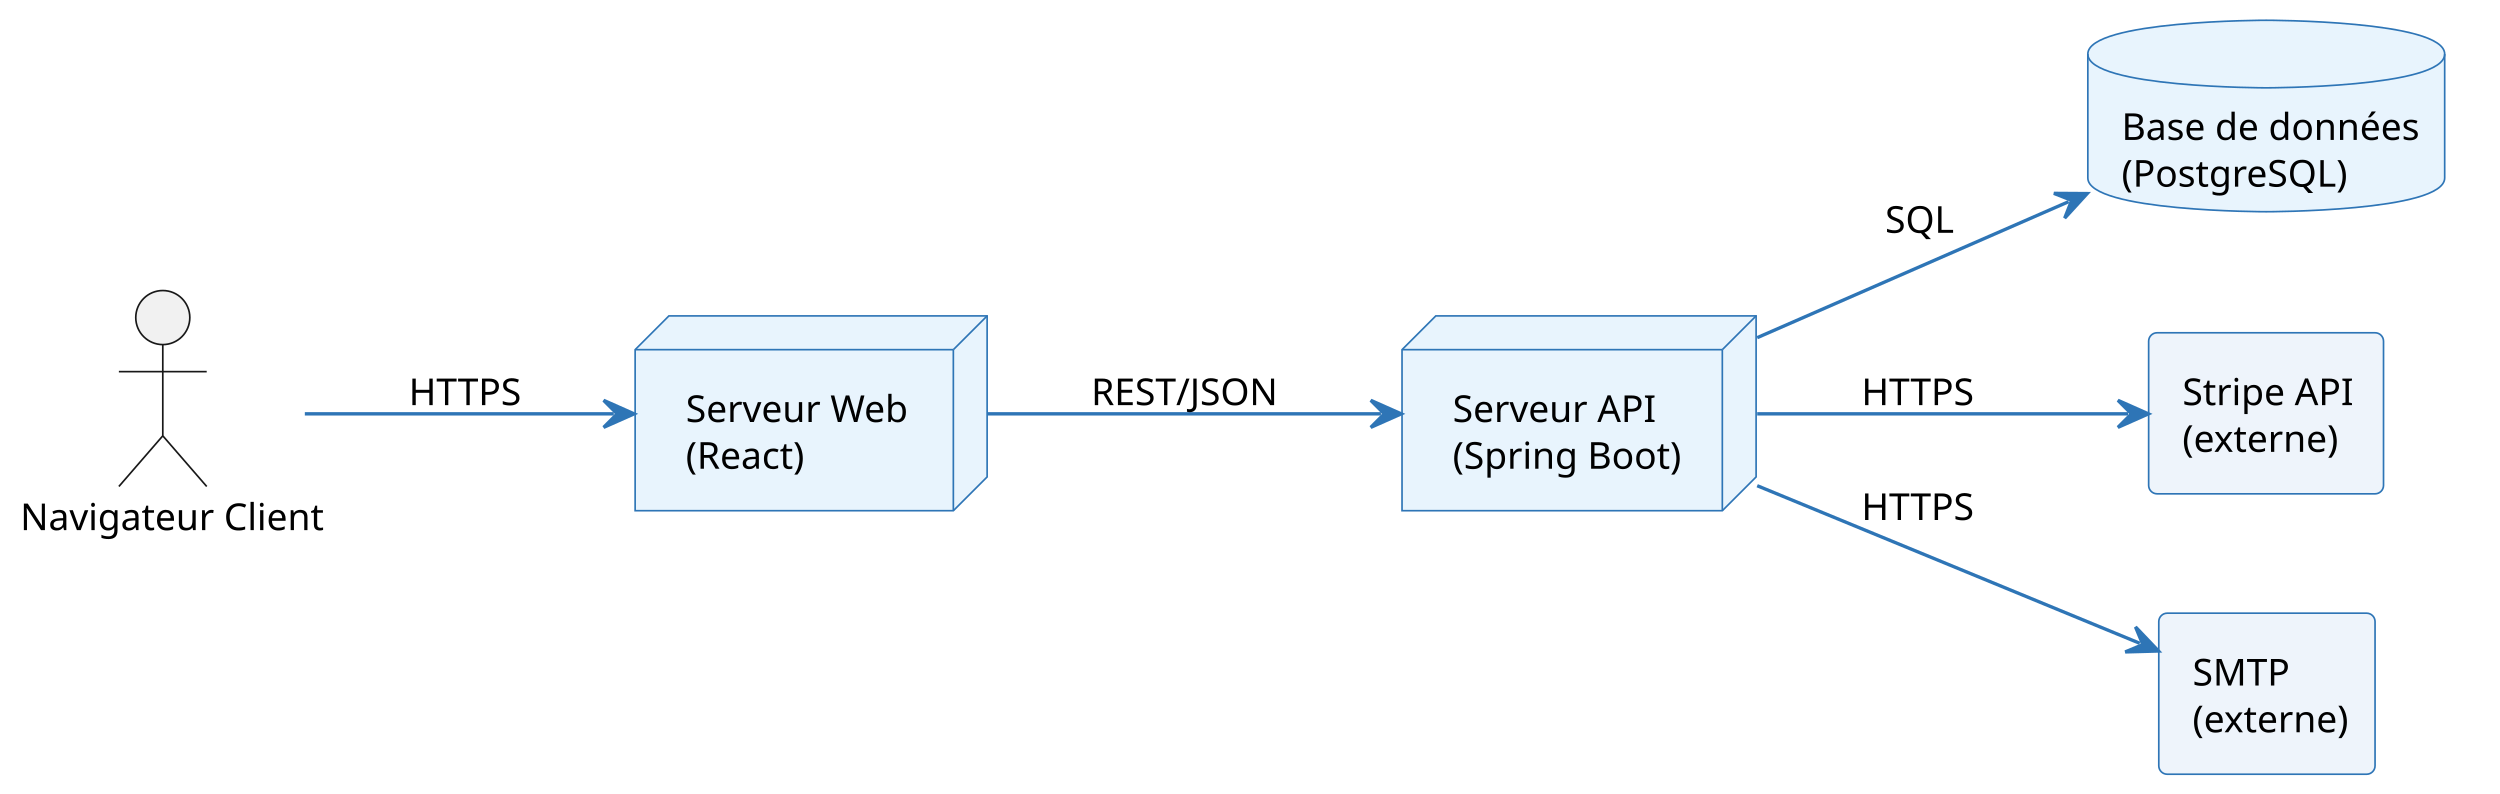
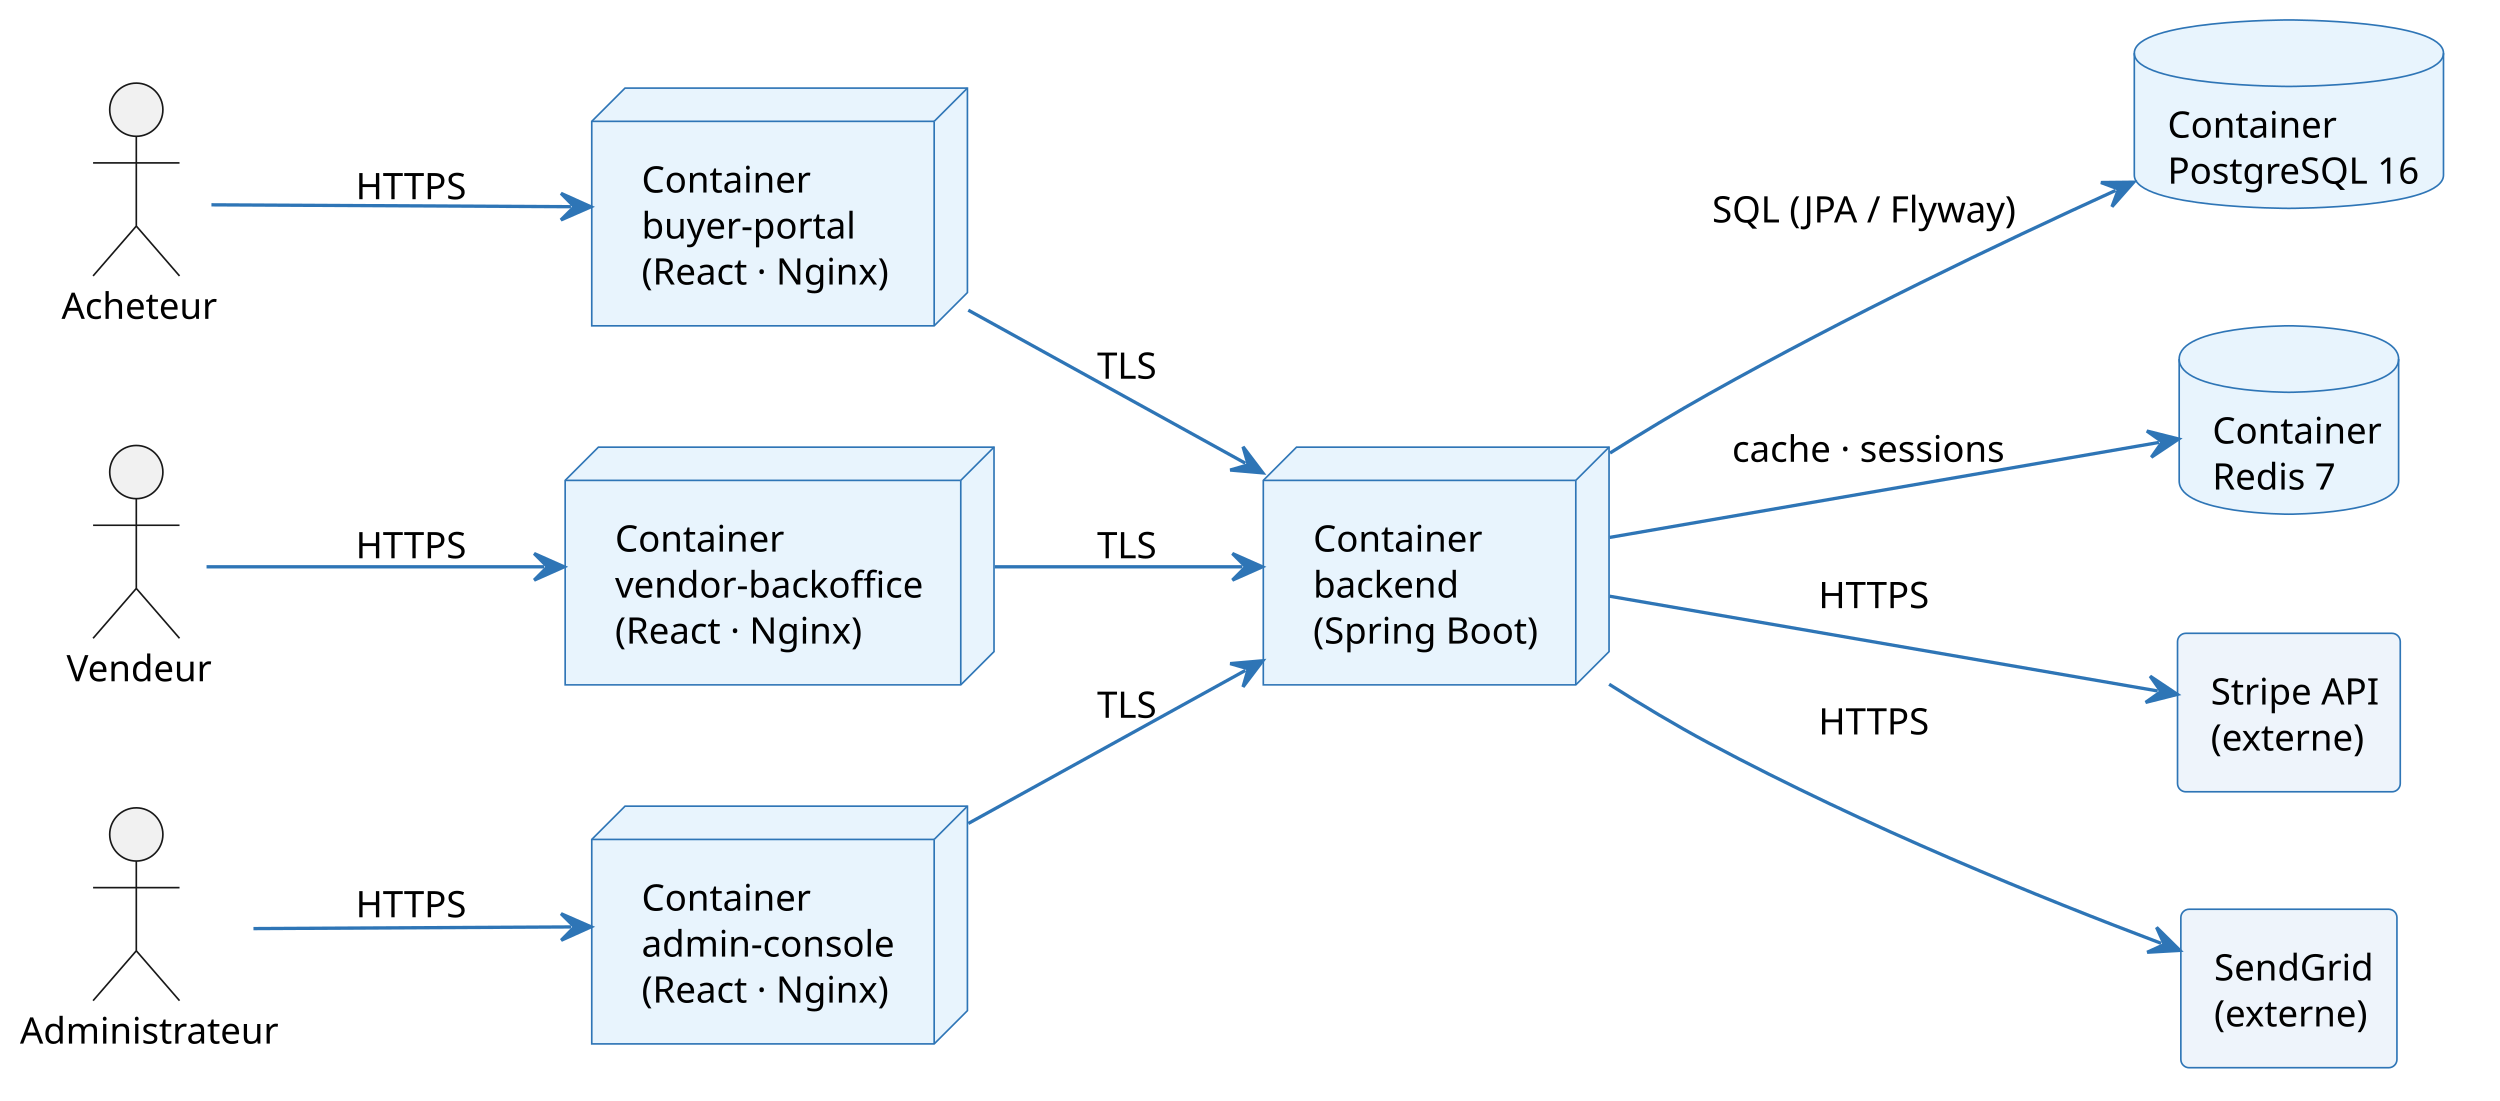
- <svg xmlns="http://www.w3.org/2000/svg" contentStyleType="text/css" data-diagram-type="DESCRIPTION" height="235px" preserveAspectRatio="none" style="width:740px;height:235px;background:#FFFFFF;" version="1.1" viewBox="0 0 740 235" width="740px" zoomAndPan="magnify">
+ <svg xmlns="http://www.w3.org/2000/svg" contentStyleType="text/css" height="331px" preserveAspectRatio="none" style="width:752px;height:331px;background:#FFFFFF;" version="1.1" viewBox="0 0 752 331" width="752px" zoomAndPan="magnify">
  <defs />
  <g>
-     <g class="entity" data-qualified-name="Client" data-source-line="13" id="ent0002">
-       <ellipse cx="48.187" cy="94" fill="#F1F1F1" rx="8" ry="8" style="stroke:#181818;stroke-width:0.5;" />
-       <path d="M48.187,102 L48.187,129 M35.187,110 L61.187,110 M48.187,129 L35.187,144 M48.187,129 L61.187,144" fill="none" style="stroke:#181818;stroke-width:0.5;" />
-       <text fill="#000000" font-family="sans-serif" font-size="11" lengthAdjust="spacing" textLength="84.374" x="6" y="156.919">Navigateur Client</text>
+     <g id="elem_Buyer">
+       <ellipse cx="41" cy="33" fill="#F1F1F1" rx="8" ry="8" style="stroke:#181818;stroke-width:0.5;" />
+       <path d="M41,41 L41,68 M28,49 L54,49 M41,68 L28,83 M41,68 L54,83 " fill="none" style="stroke:#181818;stroke-width:0.5;" />
+       <text fill="#000000" font-family="sans-serif" font-size="11" lengthAdjust="spacing" textLength="45" x="18.5" y="95.919">Acheteur</text>
    </g>
-     <g class="entity" data-qualified-name="Web" data-source-line="15" id="ent0003">
-       <polygon fill="#E8F4FD" points="188,103.5,198,93.5,292.19,93.5,292.19,141.172,282.19,151.172,188,151.172,188,103.5" style="stroke:#2E75B6;stroke-width:0.5;" />
-       <line style="stroke:#2E75B6;stroke-width:0.5;" x1="282.19" x2="292.19" y1="103.5" y2="93.5" />
-       <line style="stroke:#2E75B6;stroke-width:0.5;" x1="188" x2="282.19" y1="103.5" y2="103.5" />
-       <line style="stroke:#2E75B6;stroke-width:0.5;" x1="282.19" x2="282.19" y1="103.5" y2="151.172" />
-       <text fill="#000000" font-family="sans-serif" font-size="11" lengthAdjust="spacing" textLength="64.19" x="203" y="124.919">Serveur Web</text>
-       <text fill="#000000" font-family="sans-serif" font-size="11" lengthAdjust="spacing" textLength="36.062" x="203" y="138.755">(React)</text>
+     <g id="elem_Vendor">
+       <ellipse cx="41" cy="142" fill="#F1F1F1" rx="8" ry="8" style="stroke:#181818;stroke-width:0.5;" />
+       <path d="M41,150 L41,177 M28,158 L54,158 M41,177 L28,192 M41,177 L54,192 " fill="none" style="stroke:#181818;stroke-width:0.5;" />
+       <text fill="#000000" font-family="sans-serif" font-size="11" lengthAdjust="spacing" textLength="42" x="20" y="204.919">Vendeur</text>
    </g>
-     <g class="entity" data-qualified-name="API" data-source-line="16" id="ent0004">
-       <polygon fill="#E8F4FD" points="415,103.5,425,93.5,519.808,93.5,519.808,141.172,509.808,151.172,415,151.172,415,103.5" style="stroke:#2E75B6;stroke-width:0.5;" />
-       <line style="stroke:#2E75B6;stroke-width:0.5;" x1="509.808" x2="519.808" y1="103.5" y2="93.5" />
-       <line style="stroke:#2E75B6;stroke-width:0.5;" x1="415" x2="509.808" y1="103.5" y2="103.5" />
-       <line style="stroke:#2E75B6;stroke-width:0.5;" x1="509.808" x2="509.808" y1="103.5" y2="151.172" />
-       <text fill="#000000" font-family="sans-serif" font-size="11" lengthAdjust="spacing" textLength="59.302" x="430" y="124.919">Serveur API</text>
-       <text fill="#000000" font-family="sans-serif" font-size="11" lengthAdjust="spacing" textLength="64.808" x="430" y="138.755">(Spring Boot)</text>
+     <g id="elem_Admin">
+       <ellipse cx="41" cy="251" fill="#F1F1F1" rx="8" ry="8" style="stroke:#181818;stroke-width:0.5;" />
+       <path d="M41,259 L41,286 M28,267 L54,267 M41,286 L28,301 M41,286 L54,301 " fill="none" style="stroke:#181818;stroke-width:0.5;" />
+       <text fill="#000000" font-family="sans-serif" font-size="11" lengthAdjust="spacing" textLength="70" x="6" y="313.919">Administrateur</text>
    </g>
-     <g class="entity" data-qualified-name="DB" data-source-line="17" id="ent0005">
-       <path d="M618,16 C618,6 670.813,6 670.813,6 C670.813,6 723.626,6 723.626,16 L723.626,52.672 C723.626,62.672 670.813,62.672 670.813,62.672 C670.813,62.672 618,62.672 618,52.672 L618,16" fill="#E8F4FD" style="stroke:#2E75B6;stroke-width:0.5;" />
-       <path d="M618,16 C618,26 670.813,26 670.813,26 C670.813,26 723.626,26 723.626,16" fill="none" style="stroke:#2E75B6;stroke-width:0.5;" />
-       <text fill="#000000" font-family="sans-serif" font-size="11" lengthAdjust="spacing" textLength="85.626" x="628" y="41.419">Base de données</text>
-       <text fill="#000000" font-family="sans-serif" font-size="11" lengthAdjust="spacing" textLength="67.246" x="628" y="55.255">(PostgreSQL)</text>
+     <g id="elem_FrontB">
+       <polygon fill="#E8F4FD" points="178,36.5,188,26.5,291,26.5,291,88.008,281,98.008,178,98.008,178,36.5" style="stroke:#2E75B6;stroke-width:0.5;" />
+       <line style="stroke:#2E75B6;stroke-width:0.5;" x1="281" x2="291" y1="36.5" y2="26.5" />
+       <line style="stroke:#2E75B6;stroke-width:0.5;" x1="178" x2="281" y1="36.5" y2="36.5" />
+       <line style="stroke:#2E75B6;stroke-width:0.5;" x1="281" x2="281" y1="36.5" y2="98.008" />
+       <text fill="#000000" font-family="sans-serif" font-size="11" lengthAdjust="spacing" textLength="46" x="193" y="57.919">Container</text>
+       <text fill="#000000" font-family="sans-serif" font-size="11" lengthAdjust="spacing" textLength="59" x="193" y="71.755">buyer-portal</text>
+       <text fill="#000000" font-family="sans-serif" font-size="11" lengthAdjust="spacing" textLength="73" x="193" y="85.591">(React · Nginx)</text>
    </g>
-     <g class="entity" data-qualified-name="Stripe" data-source-line="18" id="ent0006">
-       <rect fill="#EEF4FB" height="47.672" rx="2.5" ry="2.5" style="stroke:#2E75B6;stroke-width:0.5;" width="69.522" x="636" y="98.5" />
-       <text fill="#000000" font-family="sans-serif" font-size="11" lengthAdjust="spacing" textLength="49.522" x="646" y="119.919">Stripe API</text>
-       <text fill="#000000" font-family="sans-serif" font-size="11" lengthAdjust="spacing" textLength="44.016" x="646" y="133.755">(externe)</text>
+     <g id="elem_FrontV">
+       <polygon fill="#E8F4FD" points="170,144.5,180,134.5,299,134.5,299,196.008,289,206.008,170,206.008,170,144.5" style="stroke:#2E75B6;stroke-width:0.5;" />
+       <line style="stroke:#2E75B6;stroke-width:0.5;" x1="289" x2="299" y1="144.5" y2="134.5" />
+       <line style="stroke:#2E75B6;stroke-width:0.5;" x1="170" x2="289" y1="144.5" y2="144.5" />
+       <line style="stroke:#2E75B6;stroke-width:0.5;" x1="289" x2="289" y1="144.5" y2="206.008" />
+       <text fill="#000000" font-family="sans-serif" font-size="11" lengthAdjust="spacing" textLength="46" x="185" y="165.919">Container</text>
+       <text fill="#000000" font-family="sans-serif" font-size="11" lengthAdjust="spacing" textLength="89" x="185" y="179.755">vendor-backoffice</text>
+       <text fill="#000000" font-family="sans-serif" font-size="11" lengthAdjust="spacing" textLength="73" x="185" y="193.591">(React · Nginx)</text>
    </g>
-     <g class="entity" data-qualified-name="SMTP" data-source-line="19" id="ent0007">
-       <rect fill="#EEF4FB" height="47.672" rx="2.5" ry="2.5" style="stroke:#2E75B6;stroke-width:0.5;" width="64.016" x="639" y="181.5" />
-       <text fill="#000000" font-family="sans-serif" font-size="11" lengthAdjust="spacing" textLength="30.556" x="649" y="202.919">SMTP</text>
-       <text fill="#000000" font-family="sans-serif" font-size="11" lengthAdjust="spacing" textLength="44.016" x="649" y="216.755">(externe)</text>
+     <g id="elem_FrontA">
+       <polygon fill="#E8F4FD" points="178,252.5,188,242.5,291,242.5,291,304.008,281,314.008,178,314.008,178,252.5" style="stroke:#2E75B6;stroke-width:0.5;" />
+       <line style="stroke:#2E75B6;stroke-width:0.5;" x1="281" x2="291" y1="252.5" y2="242.5" />
+       <line style="stroke:#2E75B6;stroke-width:0.5;" x1="178" x2="281" y1="252.5" y2="252.5" />
+       <line style="stroke:#2E75B6;stroke-width:0.5;" x1="281" x2="281" y1="252.5" y2="314.008" />
+       <text fill="#000000" font-family="sans-serif" font-size="11" lengthAdjust="spacing" textLength="46" x="193" y="273.919">Container</text>
+       <text fill="#000000" font-family="sans-serif" font-size="11" lengthAdjust="spacing" textLength="70" x="193" y="287.755">admin-console</text>
+       <text fill="#000000" font-family="sans-serif" font-size="11" lengthAdjust="spacing" textLength="73" x="193" y="301.591">(React · Nginx)</text>
    </g>
-     <g class="link" data-entity-1="ent0002" data-entity-2="ent0003" data-link-type="dependency" data-source-line="21" id="lnk8">
-       <path d="M90.23,122.5 C118.82,122.5 151.11,122.5 181.68,122.5" fill="none" id="Client-to-Web" style="stroke:#2E75B6;stroke-width:1;" />
-       <polygon fill="#2E75B6" points="187.68,122.5,178.68,118.5,182.68,122.5,178.68,126.5,187.68,122.5" style="stroke:#2E75B6;stroke-width:1;" />
-       <text fill="#000000" font-family="sans-serif" font-size="11" lengthAdjust="spacing" textLength="36.056" x="121" y="119.919">HTTPS</text>
+     <g id="elem_API">
+       <polygon fill="#E8F4FD" points="380,144.5,390,134.5,484,134.5,484,196.008,474,206.008,380,206.008,380,144.5" style="stroke:#2E75B6;stroke-width:0.5;" />
+       <line style="stroke:#2E75B6;stroke-width:0.5;" x1="474" x2="484" y1="144.5" y2="134.5" />
+       <line style="stroke:#2E75B6;stroke-width:0.5;" x1="380" x2="474" y1="144.5" y2="144.5" />
+       <line style="stroke:#2E75B6;stroke-width:0.5;" x1="474" x2="474" y1="144.5" y2="206.008" />
+       <text fill="#000000" font-family="sans-serif" font-size="11" lengthAdjust="spacing" textLength="46" x="395" y="165.919">Container</text>
+       <text fill="#000000" font-family="sans-serif" font-size="11" lengthAdjust="spacing" textLength="41" x="395" y="179.755">backend</text>
+       <text fill="#000000" font-family="sans-serif" font-size="11" lengthAdjust="spacing" textLength="64" x="395" y="193.591">(Spring Boot)</text>
    </g>
-     <g class="link" data-entity-1="ent0003" data-entity-2="ent0004" data-link-type="dependency" data-source-line="22" id="lnk9">
-       <path d="M292.17,122.5 C328.81,122.5 371.98,122.5 408.75,122.5" fill="none" id="Web-to-API" style="stroke:#2E75B6;stroke-width:1;" />
-       <polygon fill="#2E75B6" points="414.75,122.5,405.75,118.5,409.75,122.5,405.75,126.5,414.75,122.5" style="stroke:#2E75B6;stroke-width:1;" />
-       <text fill="#000000" font-family="sans-serif" font-size="11" lengthAdjust="spacing" textLength="61.73" x="323" y="119.919">REST/JSON</text>
+     <g id="elem_DB">
+       <path d="M642,16 C642,6 688.5,6 688.5,6 C688.5,6 735,6 735,16 L735,52.672 C735,62.672 688.5,62.672 688.5,62.672 C688.5,62.672 642,62.672 642,52.672 L642,16 " fill="#E8F4FD" style="stroke:#2E75B6;stroke-width:0.5;" />
+       <path d="M642,16 C642,26 688.5,26 688.5,26 C688.5,26 735,26 735,16 " fill="none" style="stroke:#2E75B6;stroke-width:0.5;" />
+       <text fill="#000000" font-family="sans-serif" font-size="11" lengthAdjust="spacing" textLength="46" x="652" y="41.419">Container</text>
+       <text fill="#000000" font-family="sans-serif" font-size="11" lengthAdjust="spacing" textLength="73" x="652" y="55.255">PostgreSQL 16</text>
    </g>
-     <g class="link" data-entity-1="ent0004" data-entity-2="ent0005" data-link-type="dependency" data-source-line="23" id="lnk10">
-       <path d="M520.13,99.95 C550.1,86.86 582.241,72.82 612.301,59.7" fill="none" id="API-to-DB" style="stroke:#2E75B6;stroke-width:1;" />
-       <polygon fill="#2E75B6" points="617.8,57.3,607.951,57.234,613.217,59.3,611.152,64.566,617.8,57.3" style="stroke:#2E75B6;stroke-width:1;" />
-       <text fill="#000000" font-family="sans-serif" font-size="11" lengthAdjust="spacing" textLength="22.011" x="558" y="68.919">SQL</text>
+     <g id="elem_Redis">
+       <path d="M655.5,108 C655.5,98 688.5,98 688.5,98 C688.5,98 721.5,98 721.5,108 L721.5,144.672 C721.5,154.672 688.5,154.672 688.5,154.672 C688.5,154.672 655.5,154.672 655.5,144.672 L655.5,108 " fill="#E8F4FD" style="stroke:#2E75B6;stroke-width:0.5;" />
+       <path d="M655.5,108 C655.5,118 688.5,118 688.5,118 C688.5,118 721.5,118 721.5,108 " fill="none" style="stroke:#2E75B6;stroke-width:0.5;" />
+       <text fill="#000000" font-family="sans-serif" font-size="11" lengthAdjust="spacing" textLength="46" x="665.5" y="133.419">Container</text>
+       <text fill="#000000" font-family="sans-serif" font-size="11" lengthAdjust="spacing" textLength="36" x="665.5" y="147.255">Redis 7</text>
    </g>
-     <g class="link" data-entity-1="ent0004" data-entity-2="ent0006" data-link-type="dependency" data-source-line="24" id="lnk11">
-       <path d="M520.13,122.5 C556.51,122.5 598.2,122.5 629.91,122.5" fill="none" id="API-to-Stripe" style="stroke:#2E75B6;stroke-width:1;" />
-       <polygon fill="#2E75B6" points="635.91,122.5,626.91,118.5,630.91,122.5,626.91,126.5,635.91,122.5" style="stroke:#2E75B6;stroke-width:1;" />
-       <text fill="#000000" font-family="sans-serif" font-size="11" lengthAdjust="spacing" textLength="36.056" x="551" y="119.919">HTTPS</text>
+     <g id="elem_Stripe">
+       <rect fill="#EEF4FB" height="47.672" rx="2.5" ry="2.5" style="stroke:#2E75B6;stroke-width:0.5;" width="67" x="655" y="190.5" />
+       <text fill="#000000" font-family="sans-serif" font-size="11" lengthAdjust="spacing" textLength="47" x="665" y="211.919">Stripe API</text>
+       <text fill="#000000" font-family="sans-serif" font-size="11" lengthAdjust="spacing" textLength="45" x="665" y="225.755">(externe)</text>
    </g>
-     <g class="link" data-entity-1="ent0004" data-entity-2="ent0007" data-link-type="dependency" data-source-line="25" id="lnk12">
-       <path d="M520.13,143.77 C557.68,159.23 601.723,177.374 633.363,190.414" fill="none" id="API-to-SMTP" style="stroke:#2E75B6;stroke-width:1;" />
-       <polygon fill="#2E75B6" points="638.91,192.7,632.113,185.572,634.287,190.795,629.065,192.969,638.91,192.7" style="stroke:#2E75B6;stroke-width:1;" />
-       <text fill="#000000" font-family="sans-serif" font-size="11" lengthAdjust="spacing" textLength="36.056" x="551" y="153.919">HTTPS</text>
+     <g id="elem_SMTP">
+       <rect fill="#EEF4FB" height="47.672" rx="2.5" ry="2.5" style="stroke:#2E75B6;stroke-width:0.5;" width="65" x="656" y="273.5" />
+       <text fill="#000000" font-family="sans-serif" font-size="11" lengthAdjust="spacing" textLength="45" x="666" y="294.919">SendGrid</text>
+       <text fill="#000000" font-family="sans-serif" font-size="11" lengthAdjust="spacing" textLength="45" x="666" y="308.755">(externe)</text>
+     </g>
+     <g id="link_Buyer_FrontB">
+       <path d="M63.6,61.61 C91.08,61.76 133.57,61.979 171.74,62.179 " fill="none" id="Buyer-to-FrontB" style="stroke:#2E75B6;stroke-width:1.0;" />
+       <polygon fill="#2E75B6" points="177.74,62.21,168.761,58.163,172.74,62.184,168.719,66.163,177.74,62.21" style="stroke:#2E75B6;stroke-width:1.0;" />
+       <text fill="#000000" font-family="sans-serif" font-size="11" lengthAdjust="spacing" textLength="32" x="107" y="59.919">HTTPS</text>
+     </g>
+     <g id="link_Vendor_FrontV">
+       <path d="M62.13,170.5 C87.48,170.5 126.25,170.5 163.68,170.5 " fill="none" id="Vendor-to-FrontV" style="stroke:#2E75B6;stroke-width:1.0;" />
+       <polygon fill="#2E75B6" points="169.68,170.5,160.68,166.5,164.68,170.5,160.68,174.5,169.68,170.5" style="stroke:#2E75B6;stroke-width:1.0;" />
+       <text fill="#000000" font-family="sans-serif" font-size="11" lengthAdjust="spacing" textLength="32" x="107" y="167.919">HTTPS</text>
+     </g>
+     <g id="link_Admin_FrontA">
+       <path d="M76.24,279.32 C104.42,279.17 138.94,278.991 171.79,278.821 " fill="none" id="Admin-to-FrontA" style="stroke:#2E75B6;stroke-width:1.0;" />
+       <polygon fill="#2E75B6" points="177.79,278.79,168.769,274.837,172.79,278.816,168.811,282.837,177.79,278.79" style="stroke:#2E75B6;stroke-width:1.0;" />
+       <text fill="#000000" font-family="sans-serif" font-size="11" lengthAdjust="spacing" textLength="32" x="107" y="275.919">HTTPS</text>
+     </g>
+     <g id="link_FrontB_API">
+       <path d="M291.26,93.3 C319.14,108.7 347.388,124.309 374.598,139.339 " fill="none" id="FrontB-to-API" style="stroke:#2E75B6;stroke-width:1.0;" />
+       <polygon fill="#2E75B6" points="379.85,142.24,373.906,134.387,375.473,139.822,370.038,141.39,379.85,142.24" style="stroke:#2E75B6;stroke-width:1.0;" />
+       <text fill="#000000" font-family="sans-serif" font-size="11" lengthAdjust="spacing" textLength="19" x="330" y="113.919">TLS</text>
+     </g>
+     <g id="link_FrontV_API">
+       <path d="M299.24,170.5 C325.32,170.5 349.08,170.5 373.71,170.5 " fill="none" id="FrontV-to-API" style="stroke:#2E75B6;stroke-width:1.0;" />
+       <polygon fill="#2E75B6" points="379.71,170.5,370.71,166.5,374.71,170.5,370.71,174.5,379.71,170.5" style="stroke:#2E75B6;stroke-width:1.0;" />
+       <text fill="#000000" font-family="sans-serif" font-size="11" lengthAdjust="spacing" textLength="19" x="330" y="167.919">TLS</text>
+     </g>
+     <g id="link_FrontA_API">
+       <path d="M291.26,247.7 C319.14,232.3 347.388,216.691 374.598,201.661 " fill="none" id="FrontA-to-API" style="stroke:#2E75B6;stroke-width:1.0;" />
+       <polygon fill="#2E75B6" points="379.85,198.76,370.038,199.61,375.473,201.178,373.906,206.613,379.85,198.76" style="stroke:#2E75B6;stroke-width:1.0;" />
+       <text fill="#000000" font-family="sans-serif" font-size="11" lengthAdjust="spacing" textLength="19" x="330" y="215.919">TLS</text>
+     </g>
+     <g id="link_API_DB">
+       <path d="M484.29,136.27 C494.03,130.14 504.23,123.97 514,118.5 C556.33,94.78 600.912,73.472 636.352,57.292 " fill="none" id="API-to-DB" style="stroke:#2E75B6;stroke-width:1.0;" />
+       <polygon fill="#2E75B6" points="641.81,54.8,631.962,54.899,637.262,56.877,635.284,62.176,641.81,54.8" style="stroke:#2E75B6;stroke-width:1.0;" />
+       <text fill="#000000" font-family="sans-serif" font-size="11" lengthAdjust="spacing" textLength="96" x="515" y="66.919">SQL (JPA / Flyway)</text>
+     </g>
+     <g id="link_API_Redis">
+       <path d="M484.2,161.65 C535.29,152.82 606.308,140.532 649.408,133.082 " fill="none" id="API-to-Redis" style="stroke:#2E75B6;stroke-width:1.0;" />
+       <polygon fill="#2E75B6" points="655.32,132.06,645.77,129.651,650.393,132.912,647.133,137.535,655.32,132.06" style="stroke:#2E75B6;stroke-width:1.0;" />
+       <text fill="#000000" font-family="sans-serif" font-size="11" lengthAdjust="spacing" textLength="84" x="521" y="138.919">cache · sessions</text>
+     </g>
+     <g id="link_API_Stripe">
+       <path d="M484.2,179.35 C535.14,188.16 605.878,200.388 649.038,207.848 " fill="none" id="API-to-Stripe" style="stroke:#2E75B6;stroke-width:1.0;" />
+       <polygon fill="#2E75B6" points="654.95,208.87,646.763,203.396,650.023,208.018,645.4,211.279,654.95,208.87" style="stroke:#2E75B6;stroke-width:1.0;" />
+       <text fill="#000000" font-family="sans-serif" font-size="11" lengthAdjust="spacing" textLength="32" x="547" y="182.919">HTTPS</text>
+     </g>
+     <g id="link_API_SMTP">
+       <path d="M484.03,205.82 C493.79,212.03 504.07,218.19 514,223.5 C561.79,249.07 614.688,270.379 650.087,283.759 " fill="none" id="API-to-SMTP" style="stroke:#2E75B6;stroke-width:1.0;" />
+       <polygon fill="#2E75B6" points="655.7,285.88,648.696,278.956,651.023,284.112,645.867,286.44,655.7,285.88" style="stroke:#2E75B6;stroke-width:1.0;" />
+       <text fill="#000000" font-family="sans-serif" font-size="11" lengthAdjust="spacing" textLength="32" x="547" y="220.919">HTTPS</text>
    </g>
  </g>
</svg>
